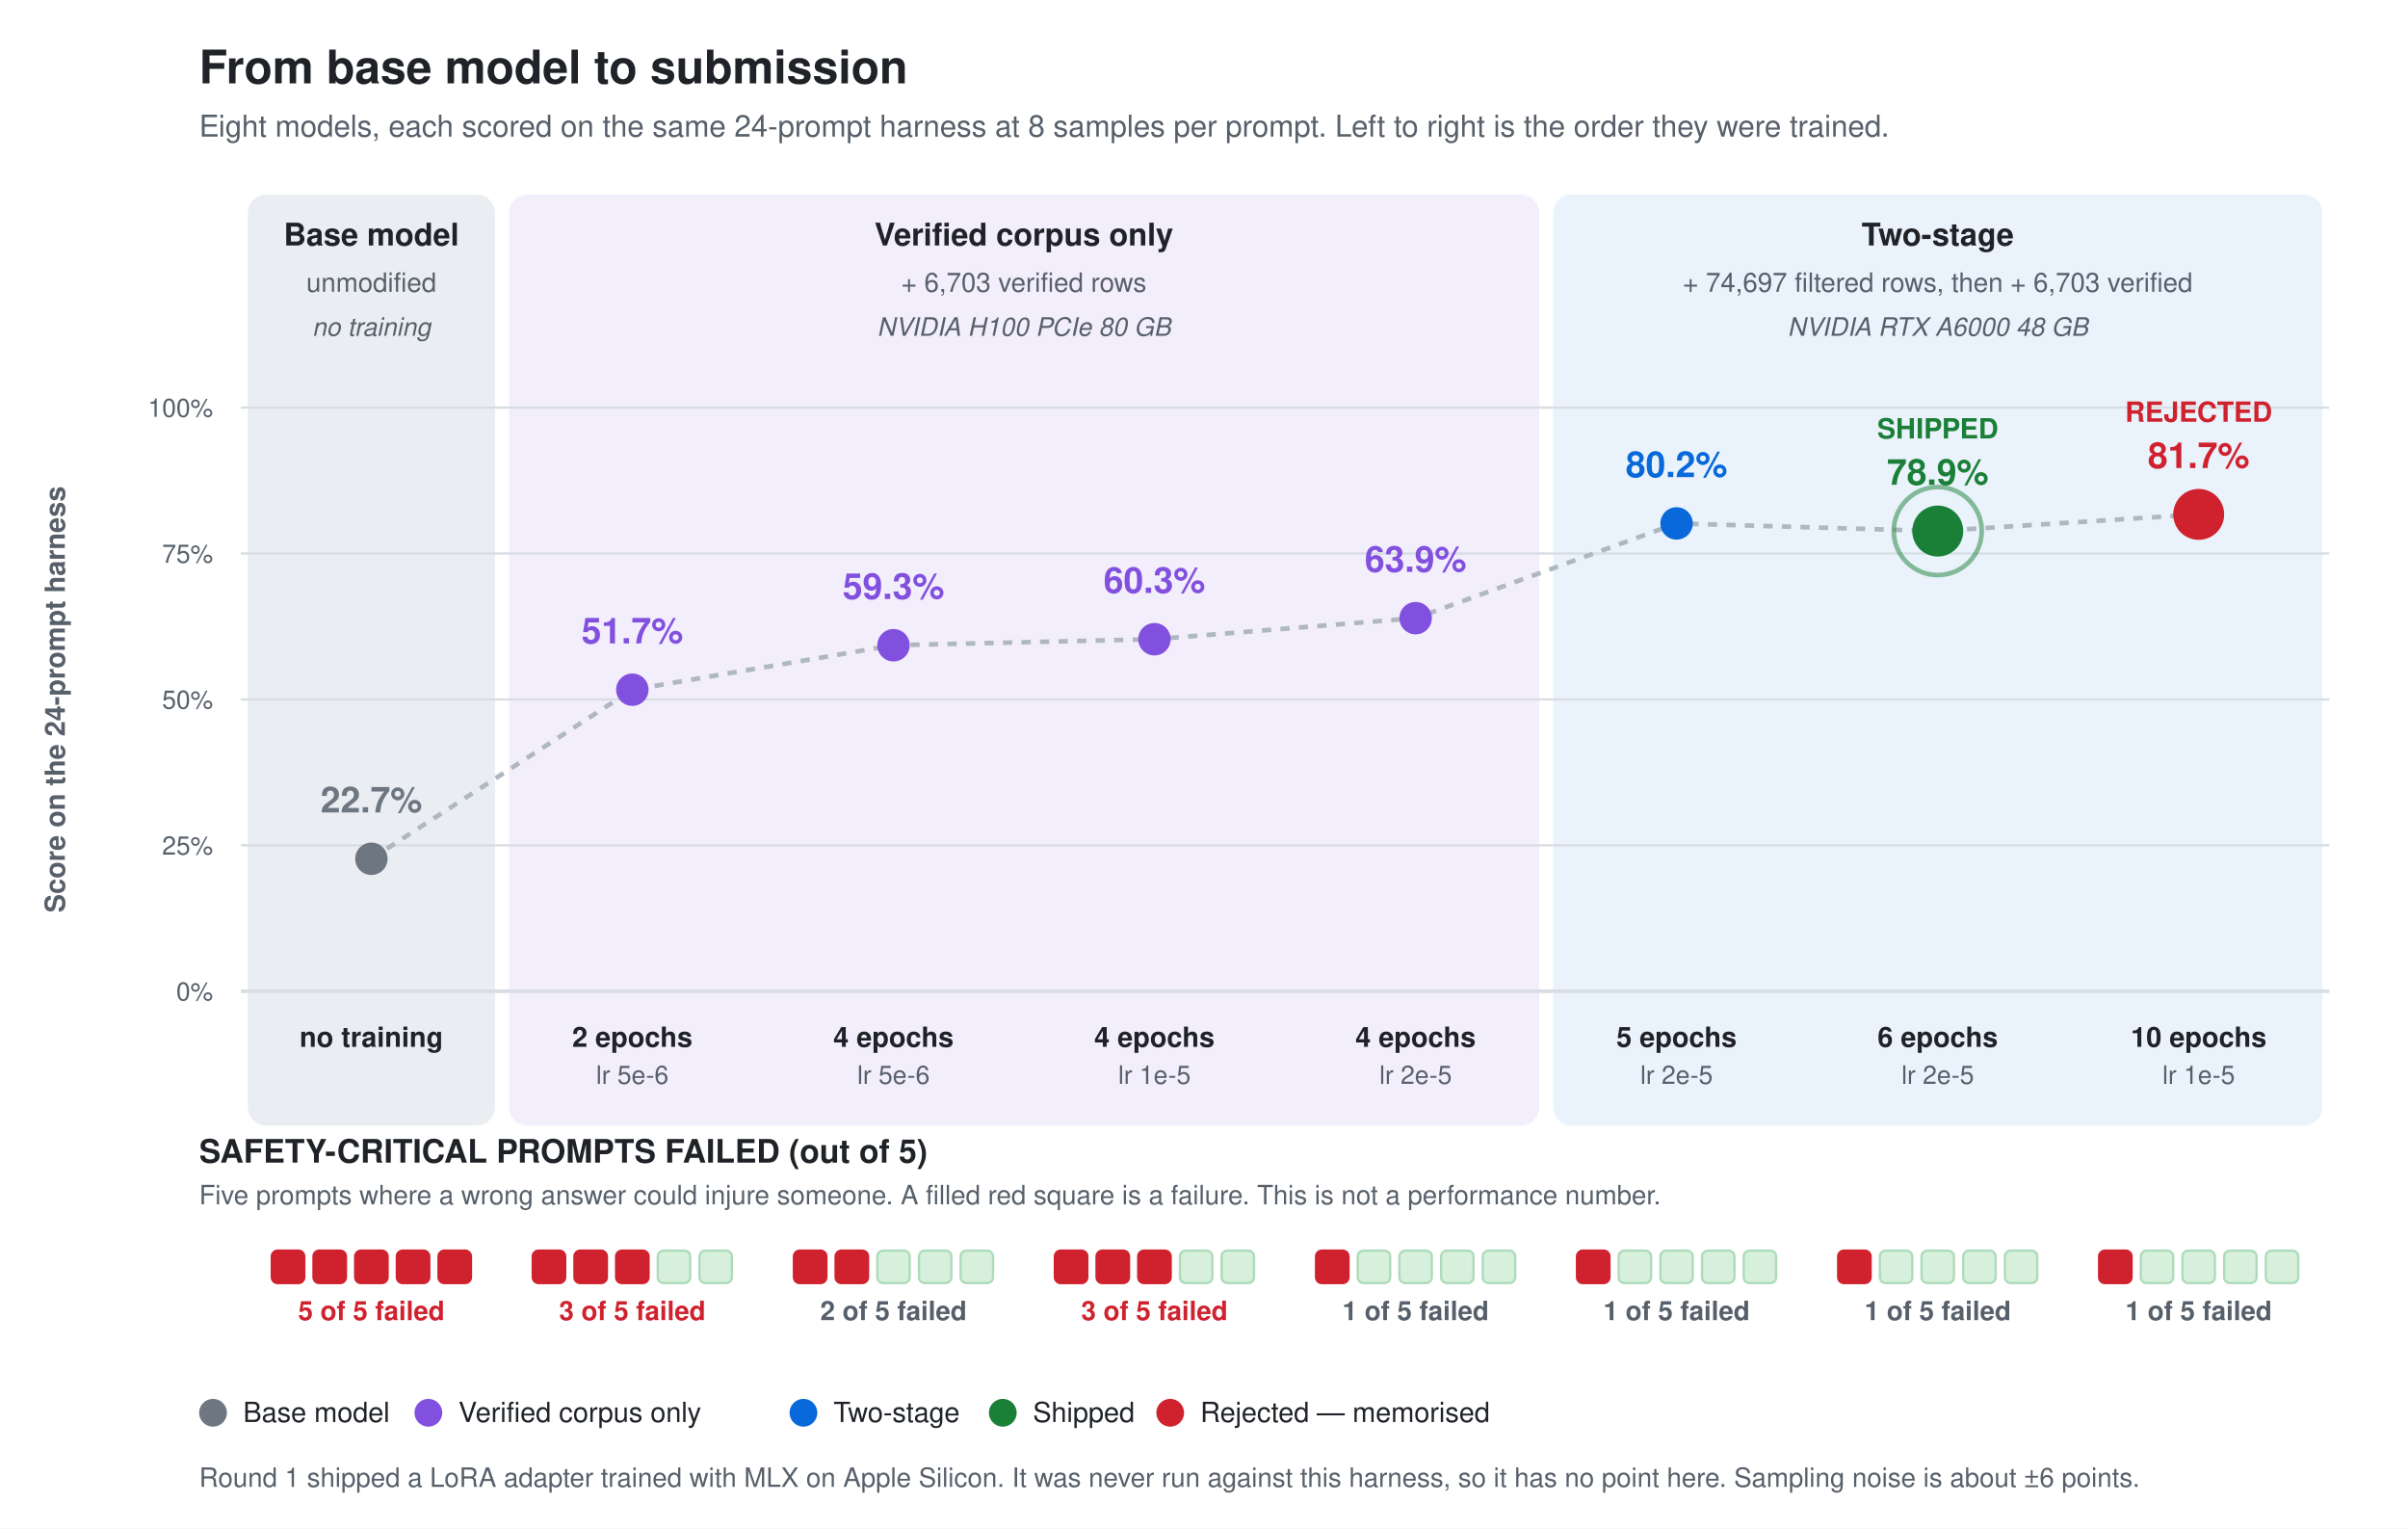
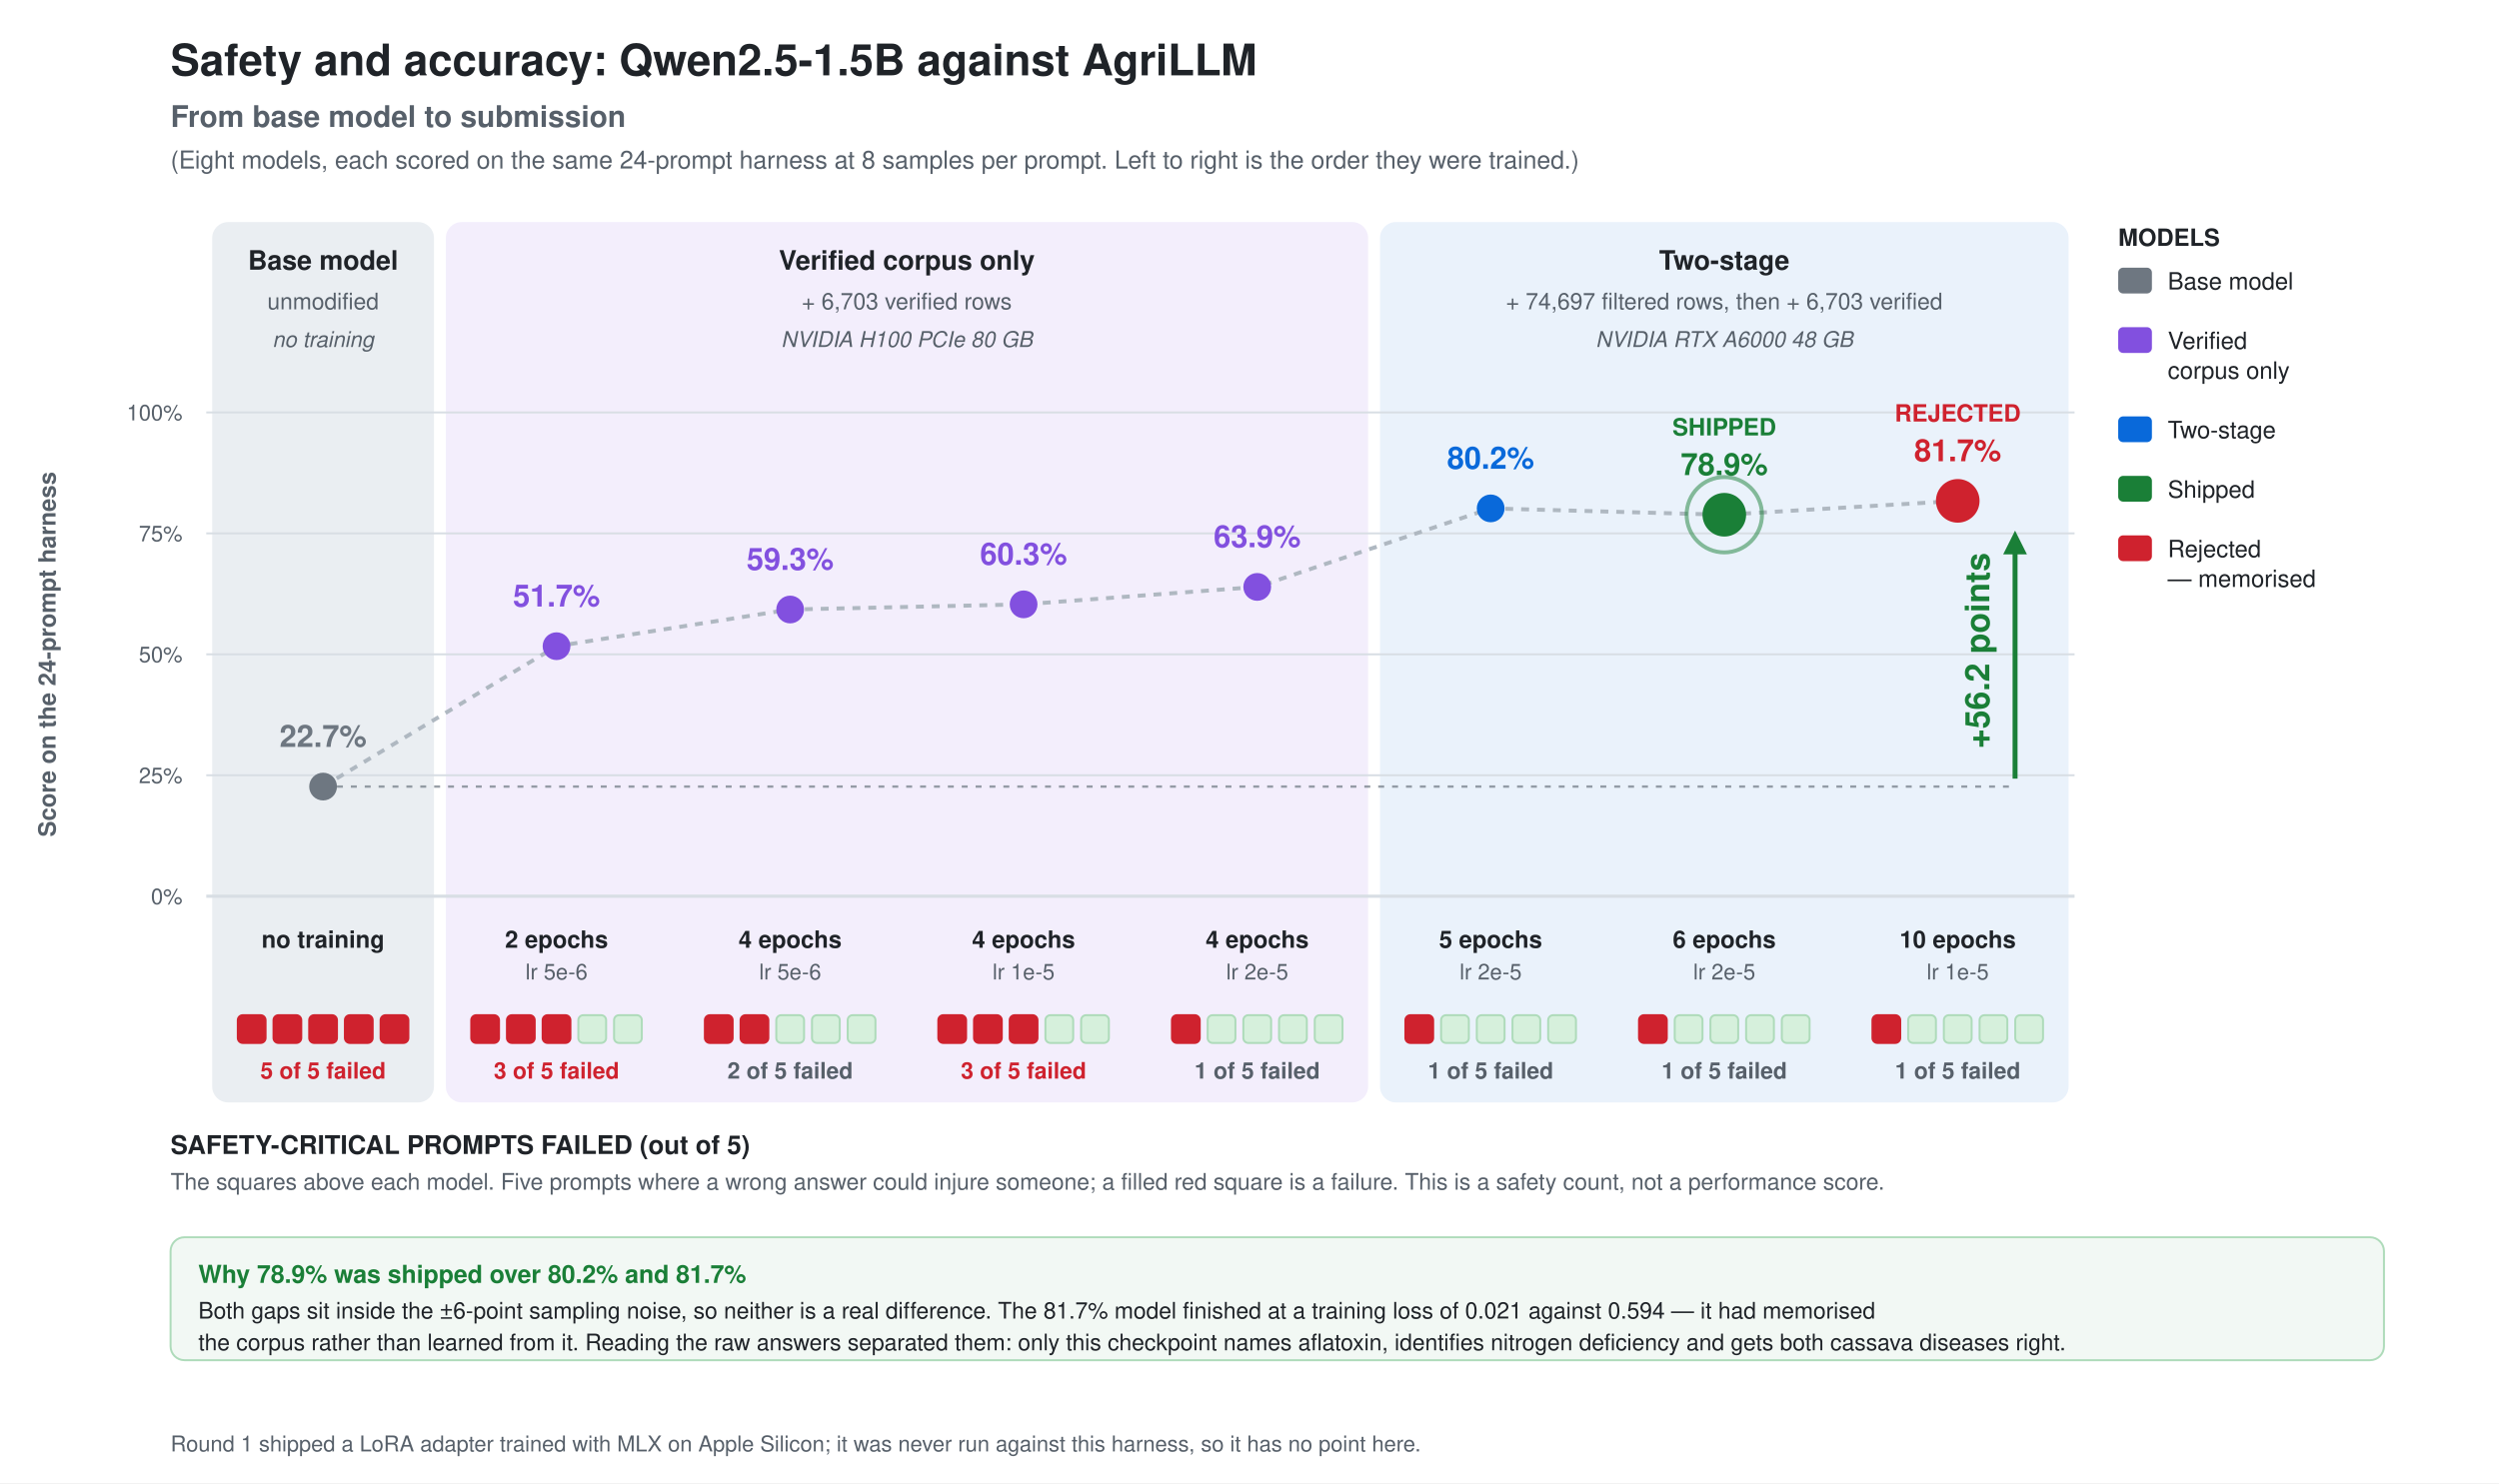
- <svg xmlns="http://www.w3.org/2000/svg" viewBox="0 0 1040 660" width="1040" height="660" font-family="-apple-system, BlinkMacSystemFont, 'Segoe UI', Helvetica, Arial, sans-serif">
-   <rect width="1040" height="660" fill="#ffffff" />
-   <text x="86" y="36" font-size="20" font-weight="700" fill="#1f2328">From base model to submission</text>
-   <text x="86" y="59" font-size="13" fill="#57606a">Eight models, each scored on the same 24-prompt harness at 8 samples per prompt. Left to right is the order they were trained.</text>
-   <rect x="107.0" y="84.0" width="106.8" height="402.0" rx="8" fill="#eaeef2" />
-   <text x="160.4" y="106.0" font-size="13.5" font-weight="700" fill="#1f2328" text-anchor="middle">Base model</text>
-   <text x="160.4" y="126.0" font-size="11.5" fill="#57606a" text-anchor="middle">unmodified</text>
-   <text x="160.4" y="145.0" font-size="11" fill="#57606a" text-anchor="middle" font-style="italic">no training</text>
-   <rect x="219.8" y="84.0" width="445.0" height="402.0" rx="8" fill="#f3eefc" />
-   <text x="442.2" y="106.0" font-size="13.5" font-weight="700" fill="#1f2328" text-anchor="middle">Verified corpus only</text>
-   <text x="442.2" y="126.0" font-size="11.5" fill="#57606a" text-anchor="middle">+ 6,703 verified rows</text>
-   <text x="442.2" y="145.0" font-size="11" fill="#57606a" text-anchor="middle" font-style="italic">NVIDIA H100 PCIe 80 GB</text>
-   <rect x="670.8" y="84.0" width="332.2" height="402.0" rx="8" fill="#eaf2fb" />
-   <text x="836.9" y="106.0" font-size="13.5" font-weight="700" fill="#1f2328" text-anchor="middle">Two-stage</text>
-   <text x="836.9" y="126.0" font-size="11.5" fill="#57606a" text-anchor="middle">+ 74,697 filtered rows, then + 6,703 verified</text>
-   <text x="836.9" y="145.0" font-size="11" fill="#57606a" text-anchor="middle" font-style="italic">NVIDIA RTX A6000 48 GB</text>
-   <text transform="translate(28,302) rotate(-90)" font-size="12" font-weight="600" fill="#57606a" text-anchor="middle">Score on the 24-prompt harness</text>
-   <line x1="104" y1="428.0" x2="1006" y2="428.0" stroke="#d8dee4" stroke-width="1.6" />
-   <text x="92" y="432.0" font-size="11" fill="#57606a" text-anchor="end">0%</text>
-   <line x1="104" y1="365.0" x2="1006" y2="365.0" stroke="#d8dee4" stroke-width="1" />
-   <text x="92" y="369.0" font-size="11" fill="#57606a" text-anchor="end">25%</text>
-   <line x1="104" y1="302.0" x2="1006" y2="302.0" stroke="#d8dee4" stroke-width="1" />
-   <text x="92" y="306.0" font-size="11" fill="#57606a" text-anchor="end">50%</text>
-   <line x1="104" y1="239.0" x2="1006" y2="239.0" stroke="#d8dee4" stroke-width="1" />
-   <text x="92" y="243.0" font-size="11" fill="#57606a" text-anchor="end">75%</text>
-   <line x1="104" y1="176.0" x2="1006" y2="176.0" stroke="#d8dee4" stroke-width="1" />
-   <text x="92" y="180.0" font-size="11" fill="#57606a" text-anchor="end">100%</text>
-   <path d="M160.4,370.8 L273.1,297.8 L385.9,278.6 L498.6,276.0 L611.4,266.9 L724.1,226.0 L836.9,229.3 L949.6,222.1" fill="none" stroke="#afb8c1" stroke-width="2" stroke-dasharray="4 4" />
-   <circle cx="160.4" cy="370.8" r="7" fill="#6e7781" />
-   <text x="160.4" y="350.8" font-size="15.5" font-weight="700" fill="#6e7781" text-anchor="middle">22.7%</text>
-   <text x="160.4" y="452.0" font-size="12" font-weight="600" fill="#1f2328" text-anchor="middle">no training</text>
-   <circle cx="273.1" cy="297.8" r="7" fill="#8250df" />
-   <text x="273.1" y="277.8" font-size="15.5" font-weight="700" fill="#8250df" text-anchor="middle">51.7%</text>
-   <text x="273.1" y="452.0" font-size="12" font-weight="600" fill="#1f2328" text-anchor="middle">2 epochs</text>
-   <text x="273.1" y="468.0" font-size="11" fill="#57606a" text-anchor="middle">lr 5e-6</text>
-   <circle cx="385.9" cy="278.6" r="7" fill="#8250df" />
-   <text x="385.9" y="258.6" font-size="15.5" font-weight="700" fill="#8250df" text-anchor="middle">59.3%</text>
-   <text x="385.9" y="452.0" font-size="12" font-weight="600" fill="#1f2328" text-anchor="middle">4 epochs</text>
-   <text x="385.9" y="468.0" font-size="11" fill="#57606a" text-anchor="middle">lr 5e-6</text>
-   <circle cx="498.6" cy="276.0" r="7" fill="#8250df" />
-   <text x="498.6" y="256.0" font-size="15.5" font-weight="700" fill="#8250df" text-anchor="middle">60.3%</text>
-   <text x="498.6" y="452.0" font-size="12" font-weight="600" fill="#1f2328" text-anchor="middle">4 epochs</text>
-   <text x="498.6" y="468.0" font-size="11" fill="#57606a" text-anchor="middle">lr 1e-5</text>
-   <circle cx="611.4" cy="266.9" r="7" fill="#8250df" />
-   <text x="611.4" y="246.9" font-size="15.5" font-weight="700" fill="#8250df" text-anchor="middle">63.9%</text>
-   <text x="611.4" y="452.0" font-size="12" font-weight="600" fill="#1f2328" text-anchor="middle">4 epochs</text>
-   <text x="611.4" y="468.0" font-size="11" fill="#57606a" text-anchor="middle">lr 2e-5</text>
-   <circle cx="724.1" cy="226.0" r="7" fill="#0969da" />
-   <text x="724.1" y="206.0" font-size="15.5" font-weight="700" fill="#0969da" text-anchor="middle">80.2%</text>
-   <text x="724.1" y="452.0" font-size="12" font-weight="600" fill="#1f2328" text-anchor="middle">5 epochs</text>
-   <text x="724.1" y="468.0" font-size="11" fill="#57606a" text-anchor="middle">lr 2e-5</text>
-   <circle cx="836.9" cy="229.3" r="19" fill="none" stroke="#1a7f37" stroke-width="2" opacity="0.5" />
-   <circle cx="836.9" cy="229.3" r="11" fill="#1a7f37" />
-   <text x="836.9" y="209.3" font-size="15.5" font-weight="700" fill="#1a7f37" text-anchor="middle">78.9%</text>
-   <text x="836.9" y="189.3" font-size="12" font-weight="700" fill="#1a7f37" text-anchor="middle">SHIPPED</text>
-   <text x="836.9" y="452.0" font-size="12" font-weight="600" fill="#1f2328" text-anchor="middle">6 epochs</text>
-   <text x="836.9" y="468.0" font-size="11" fill="#57606a" text-anchor="middle">lr 2e-5</text>
-   <circle cx="949.6" cy="222.1" r="11" fill="#cf222e" />
-   <text x="949.6" y="202.1" font-size="15.5" font-weight="700" fill="#cf222e" text-anchor="middle">81.7%</text>
-   <text x="949.6" y="182.1" font-size="12" font-weight="700" fill="#cf222e" text-anchor="middle">REJECTED</text>
-   <text x="949.6" y="452.0" font-size="12" font-weight="600" fill="#1f2328" text-anchor="middle">10 epochs</text>
-   <text x="949.6" y="468.0" font-size="11" fill="#57606a" text-anchor="middle">lr 1e-5</text>
-   <text x="86" y="502.0" font-size="14" font-weight="700" fill="#1f2328">SAFETY-CRITICAL PROMPTS FAILED (out of 5)</text>
-   <text x="86" y="520.0" font-size="11.5" fill="#57606a">Five prompts where a wrong answer could injure someone. A filled red square is a failure. This is not a performance number.</text>
-   <rect x="117.4" y="540.0" width="14" height="14" rx="2.5" fill="#cf222e" stroke="#cf222e" />
-   <rect x="135.4" y="540.0" width="14" height="14" rx="2.5" fill="#cf222e" stroke="#cf222e" />
-   <rect x="153.4" y="540.0" width="14" height="14" rx="2.5" fill="#cf222e" stroke="#cf222e" />
-   <rect x="171.4" y="540.0" width="14" height="14" rx="2.5" fill="#cf222e" stroke="#cf222e" />
-   <rect x="189.4" y="540.0" width="14" height="14" rx="2.5" fill="#cf222e" stroke="#cf222e" />
-   <text x="160.4" y="570.0" font-size="11.5" font-weight="600" fill="#cf222e" text-anchor="middle">5 of 5 failed</text>
-   <rect x="230.1" y="540.0" width="14" height="14" rx="2.5" fill="#cf222e" stroke="#cf222e" />
-   <rect x="248.1" y="540.0" width="14" height="14" rx="2.5" fill="#cf222e" stroke="#cf222e" />
-   <rect x="266.1" y="540.0" width="14" height="14" rx="2.5" fill="#cf222e" stroke="#cf222e" />
-   <rect x="284.1" y="540.0" width="14" height="14" rx="2.5" fill="#d6f0dc" stroke="#aedbba" />
-   <rect x="302.1" y="540.0" width="14" height="14" rx="2.5" fill="#d6f0dc" stroke="#aedbba" />
-   <text x="273.1" y="570.0" font-size="11.5" font-weight="600" fill="#cf222e" text-anchor="middle">3 of 5 failed</text>
-   <rect x="342.9" y="540.0" width="14" height="14" rx="2.5" fill="#cf222e" stroke="#cf222e" />
-   <rect x="360.9" y="540.0" width="14" height="14" rx="2.5" fill="#cf222e" stroke="#cf222e" />
-   <rect x="378.9" y="540.0" width="14" height="14" rx="2.5" fill="#d6f0dc" stroke="#aedbba" />
-   <rect x="396.9" y="540.0" width="14" height="14" rx="2.5" fill="#d6f0dc" stroke="#aedbba" />
-   <rect x="414.9" y="540.0" width="14" height="14" rx="2.5" fill="#d6f0dc" stroke="#aedbba" />
-   <text x="385.9" y="570.0" font-size="11.5" font-weight="600" fill="#57606a" text-anchor="middle">2 of 5 failed</text>
-   <rect x="455.6" y="540.0" width="14" height="14" rx="2.5" fill="#cf222e" stroke="#cf222e" />
-   <rect x="473.6" y="540.0" width="14" height="14" rx="2.5" fill="#cf222e" stroke="#cf222e" />
-   <rect x="491.6" y="540.0" width="14" height="14" rx="2.5" fill="#cf222e" stroke="#cf222e" />
-   <rect x="509.6" y="540.0" width="14" height="14" rx="2.5" fill="#d6f0dc" stroke="#aedbba" />
-   <rect x="527.6" y="540.0" width="14" height="14" rx="2.5" fill="#d6f0dc" stroke="#aedbba" />
-   <text x="498.6" y="570.0" font-size="11.5" font-weight="600" fill="#cf222e" text-anchor="middle">3 of 5 failed</text>
-   <rect x="568.4" y="540.0" width="14" height="14" rx="2.5" fill="#cf222e" stroke="#cf222e" />
-   <rect x="586.4" y="540.0" width="14" height="14" rx="2.5" fill="#d6f0dc" stroke="#aedbba" />
-   <rect x="604.4" y="540.0" width="14" height="14" rx="2.5" fill="#d6f0dc" stroke="#aedbba" />
-   <rect x="622.4" y="540.0" width="14" height="14" rx="2.5" fill="#d6f0dc" stroke="#aedbba" />
-   <rect x="640.4" y="540.0" width="14" height="14" rx="2.5" fill="#d6f0dc" stroke="#aedbba" />
-   <text x="611.4" y="570.0" font-size="11.5" font-weight="600" fill="#57606a" text-anchor="middle">1 of 5 failed</text>
-   <rect x="681.1" y="540.0" width="14" height="14" rx="2.5" fill="#cf222e" stroke="#cf222e" />
-   <rect x="699.1" y="540.0" width="14" height="14" rx="2.5" fill="#d6f0dc" stroke="#aedbba" />
-   <rect x="717.1" y="540.0" width="14" height="14" rx="2.5" fill="#d6f0dc" stroke="#aedbba" />
-   <rect x="735.1" y="540.0" width="14" height="14" rx="2.5" fill="#d6f0dc" stroke="#aedbba" />
-   <rect x="753.1" y="540.0" width="14" height="14" rx="2.5" fill="#d6f0dc" stroke="#aedbba" />
-   <text x="724.1" y="570.0" font-size="11.5" font-weight="600" fill="#57606a" text-anchor="middle">1 of 5 failed</text>
-   <rect x="793.9" y="540.0" width="14" height="14" rx="2.5" fill="#cf222e" stroke="#cf222e" />
-   <rect x="811.9" y="540.0" width="14" height="14" rx="2.5" fill="#d6f0dc" stroke="#aedbba" />
-   <rect x="829.9" y="540.0" width="14" height="14" rx="2.5" fill="#d6f0dc" stroke="#aedbba" />
-   <rect x="847.9" y="540.0" width="14" height="14" rx="2.5" fill="#d6f0dc" stroke="#aedbba" />
-   <rect x="865.9" y="540.0" width="14" height="14" rx="2.5" fill="#d6f0dc" stroke="#aedbba" />
-   <text x="836.9" y="570.0" font-size="11.5" font-weight="600" fill="#57606a" text-anchor="middle">1 of 5 failed</text>
-   <rect x="906.6" y="540.0" width="14" height="14" rx="2.5" fill="#cf222e" stroke="#cf222e" />
-   <rect x="924.6" y="540.0" width="14" height="14" rx="2.5" fill="#d6f0dc" stroke="#aedbba" />
-   <rect x="942.6" y="540.0" width="14" height="14" rx="2.5" fill="#d6f0dc" stroke="#aedbba" />
-   <rect x="960.6" y="540.0" width="14" height="14" rx="2.5" fill="#d6f0dc" stroke="#aedbba" />
-   <rect x="978.6" y="540.0" width="14" height="14" rx="2.5" fill="#d6f0dc" stroke="#aedbba" />
-   <text x="949.6" y="570.0" font-size="11.5" font-weight="600" fill="#57606a" text-anchor="middle">1 of 5 failed</text>
-   <circle cx="92" cy="610" r="6" fill="#6e7781" />
-   <text x="105" y="614" font-size="12" fill="#1f2328">Base model</text>
-   <circle cx="185.0" cy="610" r="6" fill="#8250df" />
-   <text x="198.0" y="614" font-size="12" fill="#1f2328">Verified corpus only</text>
-   <circle cx="347.0" cy="610" r="6" fill="#0969da" />
-   <text x="360.0" y="614" font-size="12" fill="#1f2328">Two-stage</text>
-   <circle cx="433.1" cy="610" r="6" fill="#1a7f37" />
-   <text x="446.1" y="614" font-size="12" fill="#1f2328">Shipped</text>
-   <circle cx="505.4" cy="610" r="6" fill="#cf222e" />
-   <text x="518.4" y="614" font-size="12" fill="#1f2328">Rejected — memorised</text>
-   <text x="86" y="642" font-size="11.5" fill="#57606a">Round 1 shipped a LoRA adapter trained with MLX on Apple Silicon. It was never run against this harness, so it has no point here. Sampling noise is about ±6 points.</text>
+ <svg xmlns="http://www.w3.org/2000/svg" viewBox="0 0 1260 748" width="1260" height="748" font-family="-apple-system, BlinkMacSystemFont, 'Segoe UI', Helvetica, Arial, sans-serif">
+   <rect width="1260" height="748" fill="#ffffff" />
+   <text x="86" y="38" font-size="22" font-weight="700" fill="#1f2328">Safety and accuracy: Qwen2.5-1.5B against AgriLLM</text>
+   <text x="86" y="64" font-size="15" font-weight="600" fill="#57606a">From base model to submission</text>
+   <text x="86" y="85" font-size="12.5" fill="#57606a">(Eight models, each scored on the same 24-prompt harness at 8 samples per prompt. Left to right is the order they were trained.)</text>
+   <rect x="107.0" y="112.0" width="111.8" height="444.0" rx="8" fill="#eaeef2" />
+   <text x="162.9" y="136.0" font-size="13.5" font-weight="700" fill="#1f2328" text-anchor="middle">Base model</text>
+   <text x="162.9" y="156.0" font-size="11.5" fill="#57606a" text-anchor="middle">unmodified</text>
+   <text x="162.9" y="175.0" font-size="11" fill="#57606a" text-anchor="middle" font-style="italic">no training</text>
+   <rect x="224.8" y="112.0" width="465.0" height="444.0" rx="8" fill="#f3eefc" />
+   <text x="457.2" y="136.0" font-size="13.5" font-weight="700" fill="#1f2328" text-anchor="middle">Verified corpus only</text>
+   <text x="457.2" y="156.0" font-size="11.5" fill="#57606a" text-anchor="middle">+ 6,703 verified rows</text>
+   <text x="457.2" y="175.0" font-size="11" fill="#57606a" text-anchor="middle" font-style="italic">NVIDIA H100 PCIe 80 GB</text>
+   <rect x="695.8" y="112.0" width="347.2" height="444.0" rx="8" fill="#eaf2fb" />
+   <text x="869.4" y="136.0" font-size="13.5" font-weight="700" fill="#1f2328" text-anchor="middle">Two-stage</text>
+   <text x="869.4" y="156.0" font-size="11.5" fill="#57606a" text-anchor="middle">+ 74,697 filtered rows, then + 6,703 verified</text>
+   <text x="869.4" y="175.0" font-size="11" fill="#57606a" text-anchor="middle" font-style="italic">NVIDIA RTX A6000 48 GB</text>
+   <text transform="translate(28,330) rotate(-90)" font-size="12" font-weight="600" fill="#57606a" text-anchor="middle">Score on the 24-prompt harness</text>
+   <line x1="104" y1="452.0" x2="1046" y2="452.0" stroke="#d8dee4" stroke-width="1.6" />
+   <text x="92" y="456.0" font-size="11" fill="#57606a" text-anchor="end">0%</text>
+   <line x1="104" y1="391.0" x2="1046" y2="391.0" stroke="#d8dee4" stroke-width="1" />
+   <text x="92" y="395.0" font-size="11" fill="#57606a" text-anchor="end">25%</text>
+   <line x1="104" y1="330.0" x2="1046" y2="330.0" stroke="#d8dee4" stroke-width="1" />
+   <text x="92" y="334.0" font-size="11" fill="#57606a" text-anchor="end">50%</text>
+   <line x1="104" y1="269.0" x2="1046" y2="269.0" stroke="#d8dee4" stroke-width="1" />
+   <text x="92" y="273.0" font-size="11" fill="#57606a" text-anchor="end">75%</text>
+   <line x1="104" y1="208.0" x2="1046" y2="208.0" stroke="#d8dee4" stroke-width="1" />
+   <text x="92" y="212.0" font-size="11" fill="#57606a" text-anchor="end">100%</text>
+   <line x1="162.9" y1="396.7" x2="1016.0" y2="396.7" stroke="#6e7781" stroke-width="1.2" stroke-dasharray="3 4" opacity="0.7" />
+   <line x1="1016.0" y1="392.7" x2="1016.0" y2="276.6" stroke="#1a7f37" stroke-width="2.5" />
+   <polygon points="1016.0,267.6 1010.0,279.6 1022.0,279.6" fill="#1a7f37" />
+   <text transform="translate(1003.0,328.1) rotate(-90)" font-size="17" font-weight="700" fill="#1a7f37" text-anchor="middle">+56.2 points</text>
+   <path d="M162.9,396.7 L280.6,325.9 L398.4,307.4 L516.1,304.8 L633.9,296.0 L751.6,256.4 L869.4,259.6 L987.1,252.6" fill="none" stroke="#afb8c1" stroke-width="2" stroke-dasharray="4 4" />
+   <circle cx="162.9" cy="396.7" r="7" fill="#6e7781" />
+   <text x="162.9" y="376.7" font-size="15.5" font-weight="700" fill="#6e7781" text-anchor="middle">22.7%</text>
+   <text x="162.9" y="478.0" font-size="12" font-weight="600" fill="#1f2328" text-anchor="middle">no training</text>
+   <rect x="119.9" y="512.0" width="14" height="14" rx="2.5" fill="#cf222e" stroke="#cf222e" />
+   <rect x="137.9" y="512.0" width="14" height="14" rx="2.5" fill="#cf222e" stroke="#cf222e" />
+   <rect x="155.9" y="512.0" width="14" height="14" rx="2.5" fill="#cf222e" stroke="#cf222e" />
+   <rect x="173.9" y="512.0" width="14" height="14" rx="2.5" fill="#cf222e" stroke="#cf222e" />
+   <rect x="191.9" y="512.0" width="14" height="14" rx="2.5" fill="#cf222e" stroke="#cf222e" />
+   <text x="162.9" y="544.0" font-size="11.5" font-weight="600" fill="#cf222e" text-anchor="middle">5 of 5 failed</text>
+   <circle cx="280.6" cy="325.9" r="7" fill="#8250df" />
+   <text x="280.6" y="305.9" font-size="15.5" font-weight="700" fill="#8250df" text-anchor="middle">51.7%</text>
+   <text x="280.6" y="478.0" font-size="12" font-weight="600" fill="#1f2328" text-anchor="middle">2 epochs</text>
+   <text x="280.6" y="494.0" font-size="11" fill="#57606a" text-anchor="middle">lr 5e-6</text>
+   <rect x="237.6" y="512.0" width="14" height="14" rx="2.5" fill="#cf222e" stroke="#cf222e" />
+   <rect x="255.6" y="512.0" width="14" height="14" rx="2.5" fill="#cf222e" stroke="#cf222e" />
+   <rect x="273.6" y="512.0" width="14" height="14" rx="2.5" fill="#cf222e" stroke="#cf222e" />
+   <rect x="291.6" y="512.0" width="14" height="14" rx="2.5" fill="#d6f0dc" stroke="#aedbba" />
+   <rect x="309.6" y="512.0" width="14" height="14" rx="2.5" fill="#d6f0dc" stroke="#aedbba" />
+   <text x="280.6" y="544.0" font-size="11.5" font-weight="600" fill="#cf222e" text-anchor="middle">3 of 5 failed</text>
+   <circle cx="398.4" cy="307.4" r="7" fill="#8250df" />
+   <text x="398.4" y="287.4" font-size="15.5" font-weight="700" fill="#8250df" text-anchor="middle">59.3%</text>
+   <text x="398.4" y="478.0" font-size="12" font-weight="600" fill="#1f2328" text-anchor="middle">4 epochs</text>
+   <text x="398.4" y="494.0" font-size="11" fill="#57606a" text-anchor="middle">lr 5e-6</text>
+   <rect x="355.4" y="512.0" width="14" height="14" rx="2.5" fill="#cf222e" stroke="#cf222e" />
+   <rect x="373.4" y="512.0" width="14" height="14" rx="2.5" fill="#cf222e" stroke="#cf222e" />
+   <rect x="391.4" y="512.0" width="14" height="14" rx="2.5" fill="#d6f0dc" stroke="#aedbba" />
+   <rect x="409.4" y="512.0" width="14" height="14" rx="2.5" fill="#d6f0dc" stroke="#aedbba" />
+   <rect x="427.4" y="512.0" width="14" height="14" rx="2.5" fill="#d6f0dc" stroke="#aedbba" />
+   <text x="398.4" y="544.0" font-size="11.5" font-weight="600" fill="#57606a" text-anchor="middle">2 of 5 failed</text>
+   <circle cx="516.1" cy="304.8" r="7" fill="#8250df" />
+   <text x="516.1" y="284.8" font-size="15.5" font-weight="700" fill="#8250df" text-anchor="middle">60.3%</text>
+   <text x="516.1" y="478.0" font-size="12" font-weight="600" fill="#1f2328" text-anchor="middle">4 epochs</text>
+   <text x="516.1" y="494.0" font-size="11" fill="#57606a" text-anchor="middle">lr 1e-5</text>
+   <rect x="473.1" y="512.0" width="14" height="14" rx="2.5" fill="#cf222e" stroke="#cf222e" />
+   <rect x="491.1" y="512.0" width="14" height="14" rx="2.5" fill="#cf222e" stroke="#cf222e" />
+   <rect x="509.1" y="512.0" width="14" height="14" rx="2.5" fill="#cf222e" stroke="#cf222e" />
+   <rect x="527.1" y="512.0" width="14" height="14" rx="2.5" fill="#d6f0dc" stroke="#aedbba" />
+   <rect x="545.1" y="512.0" width="14" height="14" rx="2.5" fill="#d6f0dc" stroke="#aedbba" />
+   <text x="516.1" y="544.0" font-size="11.5" font-weight="600" fill="#cf222e" text-anchor="middle">3 of 5 failed</text>
+   <circle cx="633.9" cy="296.0" r="7" fill="#8250df" />
+   <text x="633.9" y="276.0" font-size="15.5" font-weight="700" fill="#8250df" text-anchor="middle">63.9%</text>
+   <text x="633.9" y="478.0" font-size="12" font-weight="600" fill="#1f2328" text-anchor="middle">4 epochs</text>
+   <text x="633.9" y="494.0" font-size="11" fill="#57606a" text-anchor="middle">lr 2e-5</text>
+   <rect x="590.9" y="512.0" width="14" height="14" rx="2.5" fill="#cf222e" stroke="#cf222e" />
+   <rect x="608.9" y="512.0" width="14" height="14" rx="2.5" fill="#d6f0dc" stroke="#aedbba" />
+   <rect x="626.9" y="512.0" width="14" height="14" rx="2.5" fill="#d6f0dc" stroke="#aedbba" />
+   <rect x="644.9" y="512.0" width="14" height="14" rx="2.5" fill="#d6f0dc" stroke="#aedbba" />
+   <rect x="662.9" y="512.0" width="14" height="14" rx="2.5" fill="#d6f0dc" stroke="#aedbba" />
+   <text x="633.9" y="544.0" font-size="11.5" font-weight="600" fill="#57606a" text-anchor="middle">1 of 5 failed</text>
+   <circle cx="751.6" cy="256.4" r="7" fill="#0969da" />
+   <text x="751.6" y="236.4" font-size="15.5" font-weight="700" fill="#0969da" text-anchor="middle">80.2%</text>
+   <text x="751.6" y="478.0" font-size="12" font-weight="600" fill="#1f2328" text-anchor="middle">5 epochs</text>
+   <text x="751.6" y="494.0" font-size="11" fill="#57606a" text-anchor="middle">lr 2e-5</text>
+   <rect x="708.6" y="512.0" width="14" height="14" rx="2.5" fill="#cf222e" stroke="#cf222e" />
+   <rect x="726.6" y="512.0" width="14" height="14" rx="2.5" fill="#d6f0dc" stroke="#aedbba" />
+   <rect x="744.6" y="512.0" width="14" height="14" rx="2.5" fill="#d6f0dc" stroke="#aedbba" />
+   <rect x="762.6" y="512.0" width="14" height="14" rx="2.5" fill="#d6f0dc" stroke="#aedbba" />
+   <rect x="780.6" y="512.0" width="14" height="14" rx="2.5" fill="#d6f0dc" stroke="#aedbba" />
+   <text x="751.6" y="544.0" font-size="11.5" font-weight="600" fill="#57606a" text-anchor="middle">1 of 5 failed</text>
+   <circle cx="869.4" cy="259.6" r="19" fill="none" stroke="#1a7f37" stroke-width="2" opacity="0.5" />
+   <circle cx="869.4" cy="259.6" r="11" fill="#1a7f37" />
+   <text x="869.4" y="239.6" font-size="15.5" font-weight="700" fill="#1a7f37" text-anchor="middle">78.9%</text>
+   <text x="869.4" y="219.6" font-size="12" font-weight="700" fill="#1a7f37" text-anchor="middle">SHIPPED</text>
+   <text x="869.4" y="478.0" font-size="12" font-weight="600" fill="#1f2328" text-anchor="middle">6 epochs</text>
+   <text x="869.4" y="494.0" font-size="11" fill="#57606a" text-anchor="middle">lr 2e-5</text>
+   <rect x="826.4" y="512.0" width="14" height="14" rx="2.5" fill="#cf222e" stroke="#cf222e" />
+   <rect x="844.4" y="512.0" width="14" height="14" rx="2.5" fill="#d6f0dc" stroke="#aedbba" />
+   <rect x="862.4" y="512.0" width="14" height="14" rx="2.5" fill="#d6f0dc" stroke="#aedbba" />
+   <rect x="880.4" y="512.0" width="14" height="14" rx="2.5" fill="#d6f0dc" stroke="#aedbba" />
+   <rect x="898.4" y="512.0" width="14" height="14" rx="2.5" fill="#d6f0dc" stroke="#aedbba" />
+   <text x="869.4" y="544.0" font-size="11.5" font-weight="600" fill="#57606a" text-anchor="middle">1 of 5 failed</text>
+   <circle cx="987.1" cy="252.6" r="11" fill="#cf222e" />
+   <text x="987.1" y="232.6" font-size="15.5" font-weight="700" fill="#cf222e" text-anchor="middle">81.7%</text>
+   <text x="987.1" y="212.6" font-size="12" font-weight="700" fill="#cf222e" text-anchor="middle">REJECTED</text>
+   <text x="987.1" y="478.0" font-size="12" font-weight="600" fill="#1f2328" text-anchor="middle">10 epochs</text>
+   <text x="987.1" y="494.0" font-size="11" fill="#57606a" text-anchor="middle">lr 1e-5</text>
+   <rect x="944.1" y="512.0" width="14" height="14" rx="2.5" fill="#cf222e" stroke="#cf222e" />
+   <rect x="962.1" y="512.0" width="14" height="14" rx="2.5" fill="#d6f0dc" stroke="#aedbba" />
+   <rect x="980.1" y="512.0" width="14" height="14" rx="2.5" fill="#d6f0dc" stroke="#aedbba" />
+   <rect x="998.1" y="512.0" width="14" height="14" rx="2.5" fill="#d6f0dc" stroke="#aedbba" />
+   <rect x="1016.1" y="512.0" width="14" height="14" rx="2.5" fill="#d6f0dc" stroke="#aedbba" />
+   <text x="987.1" y="544.0" font-size="11.5" font-weight="600" fill="#57606a" text-anchor="middle">1 of 5 failed</text>
+   <text x="86" y="582.0" font-size="13" font-weight="700" fill="#1f2328">SAFETY-CRITICAL PROMPTS FAILED (out of 5)</text>
+   <text x="86" y="600.0" font-size="11.5" fill="#57606a">The squares above each model. Five prompts where a wrong answer could injure someone; a filled red square is a failure. This is a safety count, not a performance score.</text>
+   <text x="1068.0" y="124.0" font-size="12" font-weight="700" fill="#1f2328">MODELS</text>
+   <rect x="1068.0" y="135.0" width="17" height="13" rx="2.5" fill="#6e7781" />
+   <text x="1093.0" y="146.0" font-size="12" fill="#1f2328">Base model</text>
+   <rect x="1068.0" y="165.0" width="17" height="13" rx="2.5" fill="#8250df" />
+   <text x="1093.0" y="176.0" font-size="12" fill="#1f2328">Verified</text>
+   <text x="1093.0" y="191.0" font-size="12" fill="#1f2328">corpus only</text>
+   <rect x="1068.0" y="210.0" width="17" height="13" rx="2.5" fill="#0969da" />
+   <text x="1093.0" y="221.0" font-size="12" fill="#1f2328">Two-stage</text>
+   <rect x="1068.0" y="240.0" width="17" height="13" rx="2.5" fill="#1a7f37" />
+   <text x="1093.0" y="251.0" font-size="12" fill="#1f2328">Shipped</text>
+   <rect x="1068.0" y="270.0" width="17" height="13" rx="2.5" fill="#cf222e" />
+   <text x="1093.0" y="281.0" font-size="12" fill="#1f2328">Rejected</text>
+   <text x="1093.0" y="296.0" font-size="12" fill="#1f2328">— memorised</text>
+   <rect x="86.0" y="624.0" width="1116.0" height="62" rx="7" fill="#f2f8f4" stroke="#aedbba" />
+   <text x="100.0" y="647.0" font-size="12.5" font-weight="700" fill="#1a7f37">Why 78.9% was shipped over 80.2% and 81.7%</text>
+   <text x="100.0" y="665.0" font-size="11.5" fill="#1f2328">Both gaps sit inside the ±6-point sampling noise, so neither is a real difference. The 81.7% model finished at a training loss of 0.021 against 0.594 — it had memorised</text>
+   <text x="100.0" y="681.0" font-size="11.5" fill="#1f2328">the corpus rather than learned from it. Reading the raw answers separated them: only this checkpoint names aflatoxin, identifies nitrogen deficiency and gets both cassava diseases right.</text>
+   <text x="86" y="732" font-size="11" fill="#57606a">Round 1 shipped a LoRA adapter trained with MLX on Apple Silicon; it was never run against this harness, so it has no point here.</text>
</svg>
